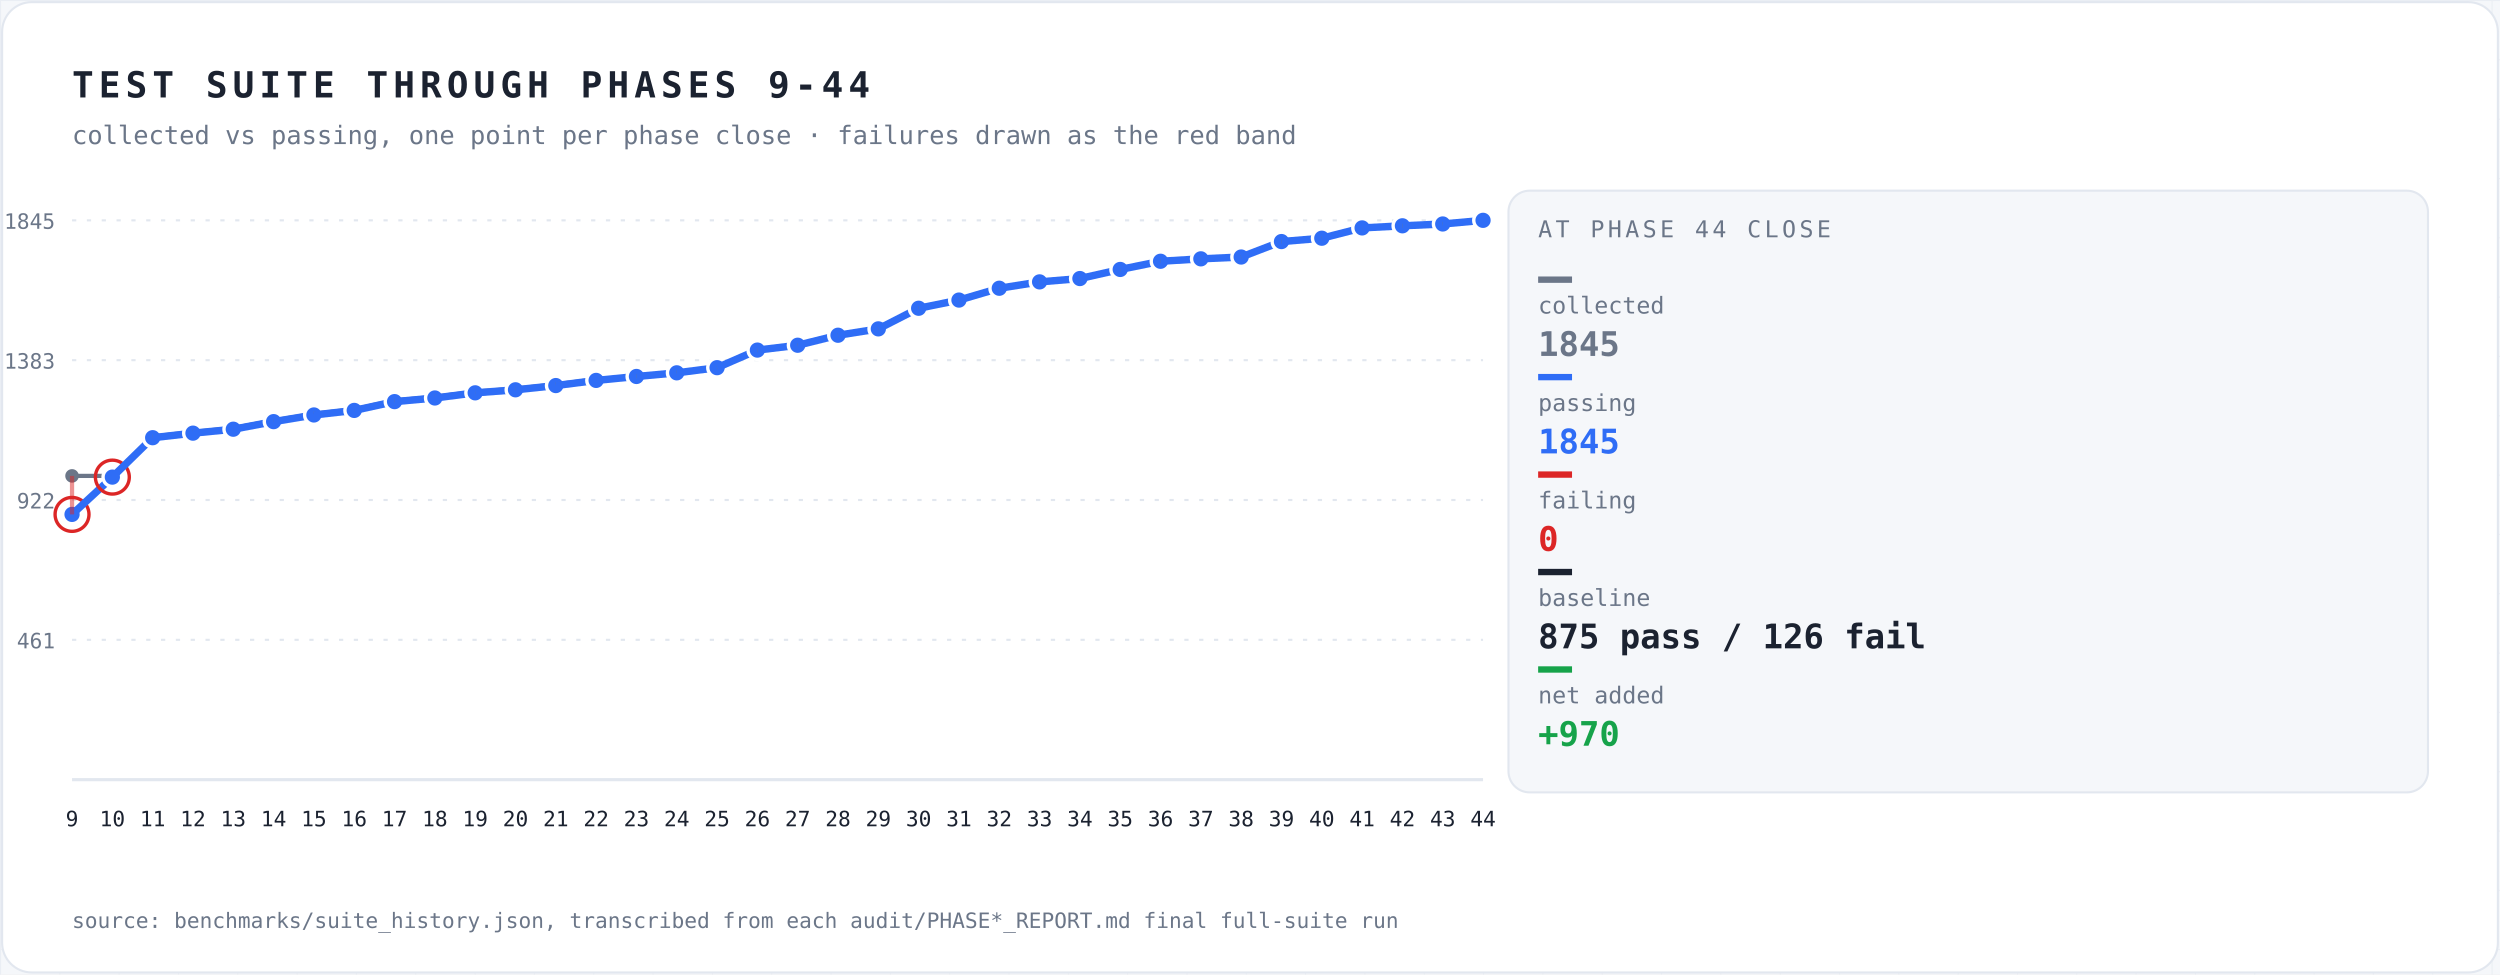
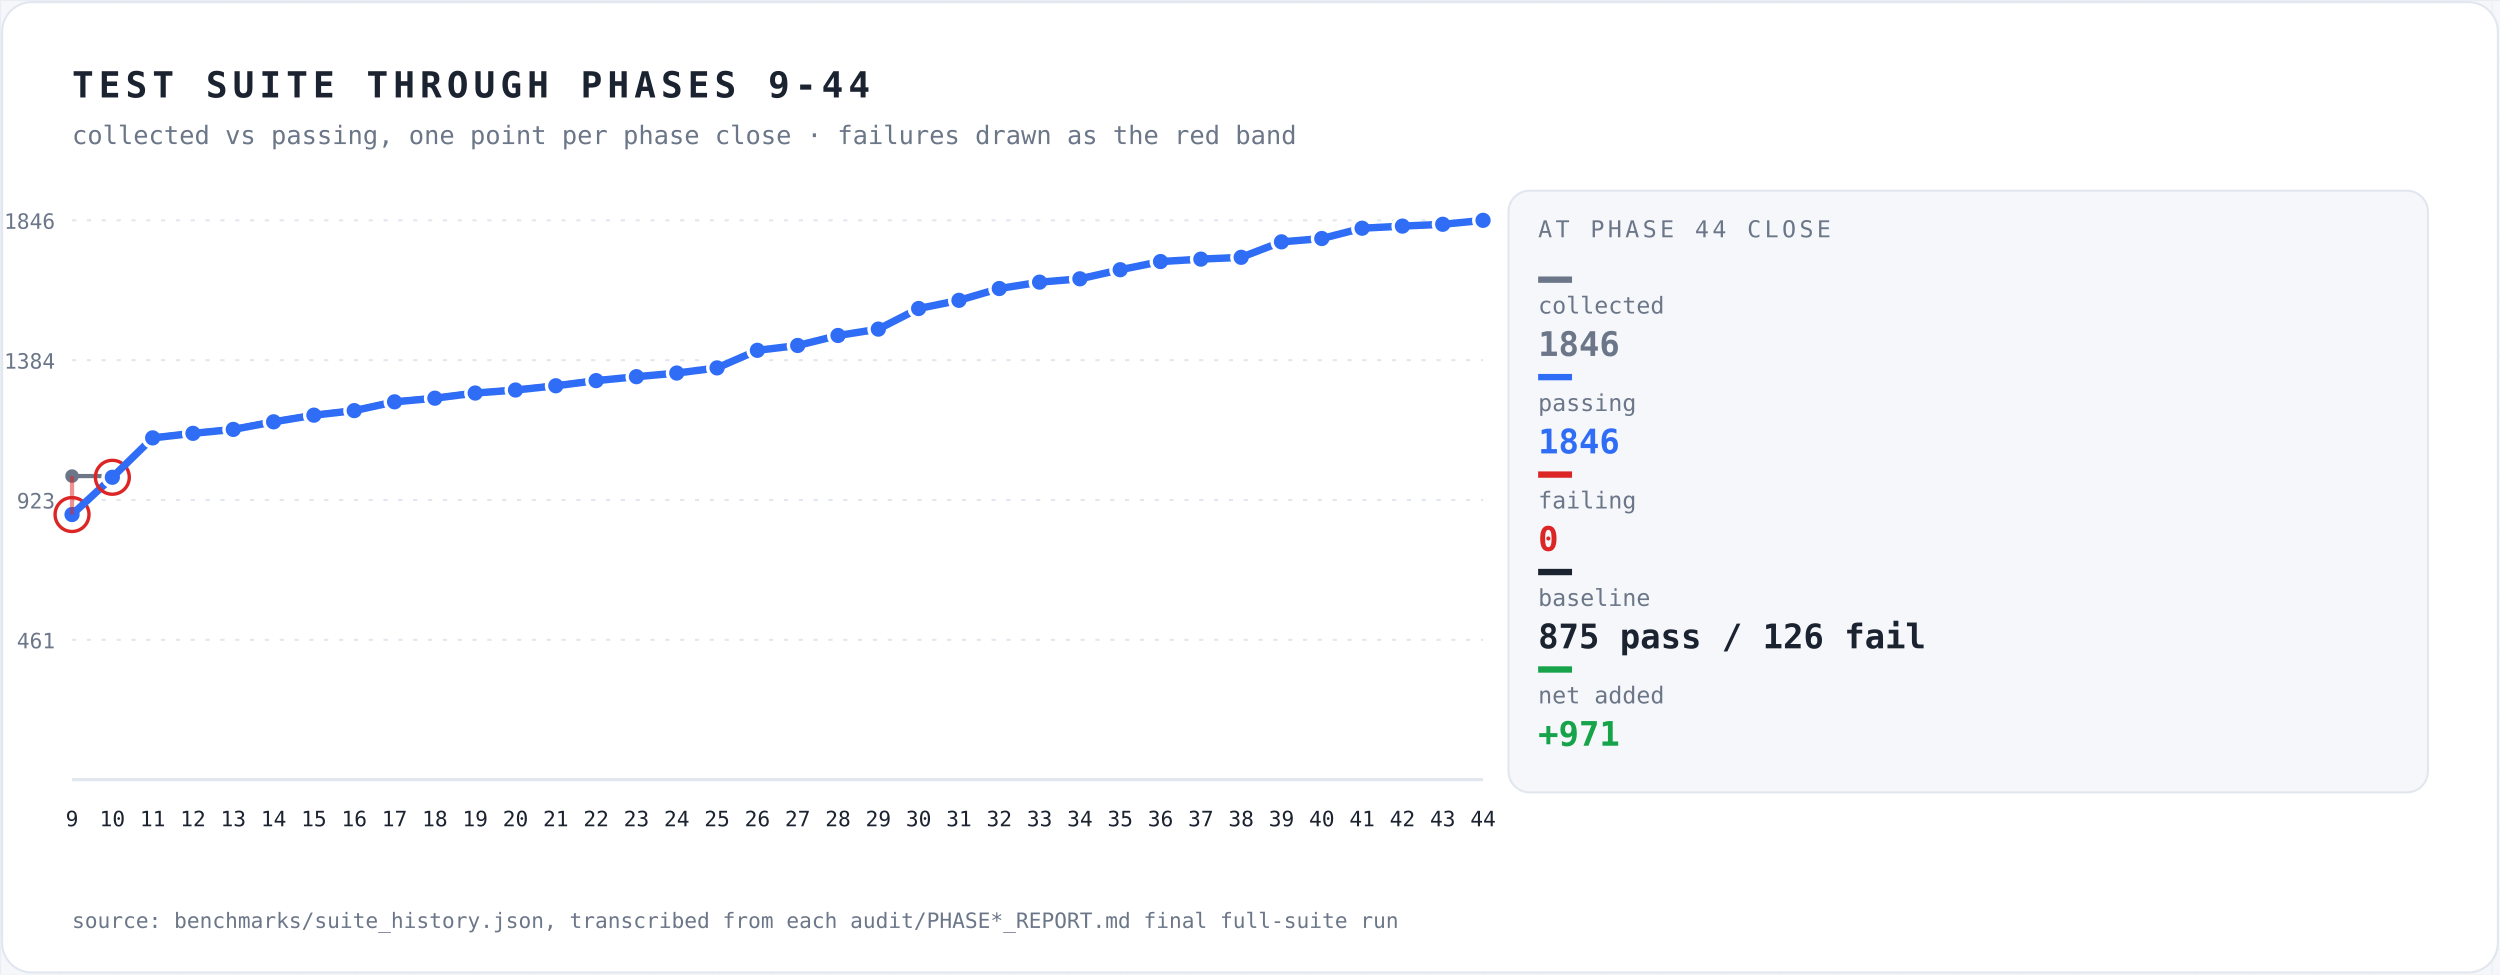
<svg xmlns="http://www.w3.org/2000/svg" width="1180" height="460" viewBox="0 0 1180 460" role="img" aria-label="TEST SUITE THROUGH PHASES 9-44: collected vs passing, one point per phase close · failures drawn as the red band">
  <defs>
    <pattern id="grid" width="28" height="28" patternUnits="userSpaceOnUse">
      <path d="M28 0H0v28" fill="none" stroke="#e2e7ef" stroke-width="1" />
    </pattern>
  </defs>
  <rect width="100%" height="100%" fill="#f5f7fa" />
  <rect width="100%" height="100%" fill="url(#grid)" opacity=".55" />
  <rect x="1" y="1" width="1178" height="458" rx="14" fill="#ffffff" stroke="#e2e7ef" />
  <text x="34" y="46" font-family="ui-monospace, 'SF Mono', Menlo, Consolas, monospace" font-size="17" font-weight="700" letter-spacing="2.4" fill="#1b2230">TEST SUITE THROUGH PHASES 9-44</text>
  <text x="34" y="68" font-family="ui-monospace, 'SF Mono', Menlo, Consolas, monospace" font-size="12" fill="#6b7688">collected vs passing, one point per phase close · failures drawn as the red band</text>
  <line x1="34" y1="368" x2="700" y2="368" stroke="#e2e7ef" stroke-width="1.5" />
  <line x1="34" y1="302.0" x2="700" y2="302.0" stroke="#e2e7ef" stroke-dasharray="2 5" />
  <text x="26" y="306.0" text-anchor="end" font-family="ui-monospace, 'SF Mono', Menlo, Consolas, monospace" font-size="10" fill="#6b7688">461</text>
  <line x1="34" y1="236.0" x2="700" y2="236.0" stroke="#e2e7ef" stroke-dasharray="2 5" />
-   <text x="26" y="240.0" text-anchor="end" font-family="ui-monospace, 'SF Mono', Menlo, Consolas, monospace" font-size="10" fill="#6b7688">922</text>
+   <text x="26" y="240.0" text-anchor="end" font-family="ui-monospace, 'SF Mono', Menlo, Consolas, monospace" font-size="10" fill="#6b7688">923</text>
  <line x1="34" y1="170.0" x2="700" y2="170.0" stroke="#e2e7ef" stroke-dasharray="2 5" />
-   <text x="26" y="174.0" text-anchor="end" font-family="ui-monospace, 'SF Mono', Menlo, Consolas, monospace" font-size="10" fill="#6b7688">1383</text>
+   <text x="26" y="174.0" text-anchor="end" font-family="ui-monospace, 'SF Mono', Menlo, Consolas, monospace" font-size="10" fill="#6b7688">1384</text>
  <line x1="34" y1="104.0" x2="700" y2="104.0" stroke="#e2e7ef" stroke-dasharray="2 5" />
-   <text x="26" y="108.0" text-anchor="end" font-family="ui-monospace, 'SF Mono', Menlo, Consolas, monospace" font-size="10" fill="#6b7688">1845</text>
-   <circle cx="34.0" cy="224.624" r="3.2" fill="#6b7688" />
-   <circle cx="34.0" cy="242.797" r="4.4" fill="#2f6df6" stroke="#ffffff" stroke-width="1.6" />
-   <circle cx="34.0" cy="242.797" r="8" fill="none" stroke="#dc2626" stroke-width="1.6" />
+   <text x="26" y="108.0" text-anchor="end" font-family="ui-monospace, 'SF Mono', Menlo, Consolas, monospace" font-size="10" fill="#6b7688">1846</text>
+   <circle cx="34.0" cy="224.702" r="3.2" fill="#6b7688" />
+   <circle cx="34.0" cy="242.865" r="4.4" fill="#2f6df6" stroke="#ffffff" stroke-width="1.6" />
+   <circle cx="34.0" cy="242.865" r="8" fill="none" stroke="#dc2626" stroke-width="1.6" />
  <text x="34.0" y="390" text-anchor="middle" font-family="ui-monospace, 'SF Mono', Menlo, Consolas, monospace" font-size="10" fill="#1b2230">9</text>
-   <line x1="34.0" y1="224.624" x2="53.029" y2="224.624" stroke="#6b7688" stroke-width="2" />
-   <line x1="34.0" y1="242.797" x2="53.029" y2="225.197" stroke="#2f6df6" stroke-width="3.5" />
-   <line x1="34.0" y1="224.624" x2="34.0" y2="242.797" stroke="#dc2626" stroke-width="2" opacity=".5" />
-   <circle cx="53.029" cy="224.624" r="3.2" fill="#6b7688" />
-   <circle cx="53.029" cy="225.197" r="4.4" fill="#2f6df6" stroke="#ffffff" stroke-width="1.6" />
-   <circle cx="53.029" cy="225.197" r="8" fill="none" stroke="#dc2626" stroke-width="1.6" />
+   <line x1="34.0" y1="224.702" x2="53.029" y2="224.702" stroke="#6b7688" stroke-width="2" />
+   <line x1="34.0" y1="242.865" x2="53.029" y2="225.274" stroke="#2f6df6" stroke-width="3.5" />
+   <line x1="34.0" y1="224.702" x2="34.0" y2="242.865" stroke="#dc2626" stroke-width="2" opacity=".5" />
+   <circle cx="53.029" cy="224.702" r="3.2" fill="#6b7688" />
+   <circle cx="53.029" cy="225.274" r="4.4" fill="#2f6df6" stroke="#ffffff" stroke-width="1.6" />
+   <circle cx="53.029" cy="225.274" r="8" fill="none" stroke="#dc2626" stroke-width="1.6" />
  <text x="53.029" y="390" text-anchor="middle" font-family="ui-monospace, 'SF Mono', Menlo, Consolas, monospace" font-size="10" fill="#1b2230">10</text>
-   <line x1="53.029" y1="224.624" x2="72.057" y2="206.023" stroke="#6b7688" stroke-width="2" />
-   <line x1="53.029" y1="225.197" x2="72.057" y2="206.595" stroke="#2f6df6" stroke-width="3.5" />
-   <circle cx="72.057" cy="206.023" r="3.2" fill="#6b7688" />
-   <circle cx="72.057" cy="206.595" r="4.4" fill="#2f6df6" stroke="#ffffff" stroke-width="1.6" />
+   <line x1="53.029" y1="224.702" x2="72.057" y2="206.111" stroke="#6b7688" stroke-width="2" />
+   <line x1="53.029" y1="225.274" x2="72.057" y2="206.683" stroke="#2f6df6" stroke-width="3.5" />
+   <circle cx="72.057" cy="206.111" r="3.2" fill="#6b7688" />
+   <circle cx="72.057" cy="206.683" r="4.4" fill="#2f6df6" stroke="#ffffff" stroke-width="1.6" />
  <text x="72.057" y="390" text-anchor="middle" font-family="ui-monospace, 'SF Mono', Menlo, Consolas, monospace" font-size="10" fill="#1b2230">11</text>
-   <line x1="72.057" y1="206.023" x2="91.086" y2="203.876" stroke="#6b7688" stroke-width="2" />
-   <line x1="72.057" y1="206.595" x2="91.086" y2="204.449" stroke="#2f6df6" stroke-width="3.5" />
-   <circle cx="91.086" cy="203.876" r="3.2" fill="#6b7688" />
-   <circle cx="91.086" cy="204.449" r="4.4" fill="#2f6df6" stroke="#ffffff" stroke-width="1.6" />
+   <line x1="72.057" y1="206.111" x2="91.086" y2="203.965" stroke="#6b7688" stroke-width="2" />
+   <line x1="72.057" y1="206.683" x2="91.086" y2="204.537" stroke="#2f6df6" stroke-width="3.5" />
+   <circle cx="91.086" cy="203.965" r="3.2" fill="#6b7688" />
+   <circle cx="91.086" cy="204.537" r="4.4" fill="#2f6df6" stroke="#ffffff" stroke-width="1.6" />
  <text x="91.086" y="390" text-anchor="middle" font-family="ui-monospace, 'SF Mono', Menlo, Consolas, monospace" font-size="10" fill="#1b2230">12</text>
-   <line x1="91.086" y1="203.876" x2="110.114" y2="202.016" stroke="#6b7688" stroke-width="2" />
-   <line x1="91.086" y1="204.449" x2="110.114" y2="202.589" stroke="#2f6df6" stroke-width="3.5" />
-   <circle cx="110.114" cy="202.016" r="3.2" fill="#6b7688" />
-   <circle cx="110.114" cy="202.589" r="4.4" fill="#2f6df6" stroke="#ffffff" stroke-width="1.6" />
+   <line x1="91.086" y1="203.965" x2="110.114" y2="202.106" stroke="#6b7688" stroke-width="2" />
+   <line x1="91.086" y1="204.537" x2="110.114" y2="202.678" stroke="#2f6df6" stroke-width="3.5" />
+   <circle cx="110.114" cy="202.106" r="3.2" fill="#6b7688" />
+   <circle cx="110.114" cy="202.678" r="4.4" fill="#2f6df6" stroke="#ffffff" stroke-width="1.6" />
  <text x="110.114" y="390" text-anchor="middle" font-family="ui-monospace, 'SF Mono', Menlo, Consolas, monospace" font-size="10" fill="#1b2230">13</text>
-   <line x1="110.114" y1="202.016" x2="129.143" y2="198.439" stroke="#6b7688" stroke-width="2" />
-   <line x1="110.114" y1="202.589" x2="129.143" y2="199.011" stroke="#2f6df6" stroke-width="3.5" />
-   <circle cx="129.143" cy="198.439" r="3.2" fill="#6b7688" />
-   <circle cx="129.143" cy="199.011" r="4.4" fill="#2f6df6" stroke="#ffffff" stroke-width="1.6" />
+   <line x1="110.114" y1="202.106" x2="129.143" y2="198.531" stroke="#6b7688" stroke-width="2" />
+   <line x1="110.114" y1="202.678" x2="129.143" y2="199.103" stroke="#2f6df6" stroke-width="3.5" />
+   <circle cx="129.143" cy="198.531" r="3.2" fill="#6b7688" />
+   <circle cx="129.143" cy="199.103" r="4.4" fill="#2f6df6" stroke="#ffffff" stroke-width="1.6" />
  <text x="129.143" y="390" text-anchor="middle" font-family="ui-monospace, 'SF Mono', Menlo, Consolas, monospace" font-size="10" fill="#1b2230">14</text>
-   <line x1="129.143" y1="198.439" x2="148.171" y2="195.291" stroke="#6b7688" stroke-width="2" />
-   <line x1="129.143" y1="199.011" x2="148.171" y2="195.863" stroke="#2f6df6" stroke-width="3.5" />
-   <circle cx="148.171" cy="195.291" r="3.2" fill="#6b7688" />
-   <circle cx="148.171" cy="195.863" r="4.4" fill="#2f6df6" stroke="#ffffff" stroke-width="1.6" />
+   <line x1="129.143" y1="198.531" x2="148.171" y2="195.385" stroke="#6b7688" stroke-width="2" />
+   <line x1="129.143" y1="199.103" x2="148.171" y2="195.957" stroke="#2f6df6" stroke-width="3.5" />
+   <circle cx="148.171" cy="195.385" r="3.2" fill="#6b7688" />
+   <circle cx="148.171" cy="195.957" r="4.4" fill="#2f6df6" stroke="#ffffff" stroke-width="1.6" />
  <text x="148.171" y="390" text-anchor="middle" font-family="ui-monospace, 'SF Mono', Menlo, Consolas, monospace" font-size="10" fill="#1b2230">15</text>
-   <line x1="148.171" y1="195.291" x2="167.2" y2="193.145" stroke="#6b7688" stroke-width="2" />
-   <line x1="148.171" y1="195.863" x2="167.2" y2="193.717" stroke="#2f6df6" stroke-width="3.5" />
-   <circle cx="167.2" cy="193.145" r="3.2" fill="#6b7688" />
-   <circle cx="167.2" cy="193.717" r="4.4" fill="#2f6df6" stroke="#ffffff" stroke-width="1.6" />
+   <line x1="148.171" y1="195.385" x2="167.2" y2="193.239" stroke="#6b7688" stroke-width="2" />
+   <line x1="148.171" y1="195.957" x2="167.2" y2="193.811" stroke="#2f6df6" stroke-width="3.5" />
+   <circle cx="167.2" cy="193.239" r="3.2" fill="#6b7688" />
+   <circle cx="167.2" cy="193.811" r="4.4" fill="#2f6df6" stroke="#ffffff" stroke-width="1.6" />
  <text x="167.2" y="390" text-anchor="middle" font-family="ui-monospace, 'SF Mono', Menlo, Consolas, monospace" font-size="10" fill="#1b2230">16</text>
-   <line x1="167.2" y1="193.145" x2="186.229" y2="188.995" stroke="#6b7688" stroke-width="2" />
-   <line x1="167.2" y1="193.717" x2="186.229" y2="189.567" stroke="#2f6df6" stroke-width="3.5" />
-   <circle cx="186.229" cy="188.995" r="3.2" fill="#6b7688" />
-   <circle cx="186.229" cy="189.567" r="4.4" fill="#2f6df6" stroke="#ffffff" stroke-width="1.6" />
+   <line x1="167.2" y1="193.239" x2="186.229" y2="189.092" stroke="#6b7688" stroke-width="2" />
+   <line x1="167.2" y1="193.811" x2="186.229" y2="189.664" stroke="#2f6df6" stroke-width="3.5" />
+   <circle cx="186.229" cy="189.092" r="3.2" fill="#6b7688" />
+   <circle cx="186.229" cy="189.664" r="4.4" fill="#2f6df6" stroke="#ffffff" stroke-width="1.6" />
  <text x="186.229" y="390" text-anchor="middle" font-family="ui-monospace, 'SF Mono', Menlo, Consolas, monospace" font-size="10" fill="#1b2230">17</text>
-   <line x1="186.229" y1="188.995" x2="205.257" y2="187.278" stroke="#6b7688" stroke-width="2" />
-   <line x1="186.229" y1="189.567" x2="205.257" y2="187.85" stroke="#2f6df6" stroke-width="3.5" />
-   <circle cx="205.257" cy="187.278" r="3.2" fill="#6b7688" />
-   <circle cx="205.257" cy="187.85" r="4.4" fill="#2f6df6" stroke="#ffffff" stroke-width="1.6" />
+   <line x1="186.229" y1="189.092" x2="205.257" y2="187.376" stroke="#6b7688" stroke-width="2" />
+   <line x1="186.229" y1="189.664" x2="205.257" y2="187.948" stroke="#2f6df6" stroke-width="3.5" />
+   <circle cx="205.257" cy="187.376" r="3.2" fill="#6b7688" />
+   <circle cx="205.257" cy="187.948" r="4.4" fill="#2f6df6" stroke="#ffffff" stroke-width="1.6" />
  <text x="205.257" y="390" text-anchor="middle" font-family="ui-monospace, 'SF Mono', Menlo, Consolas, monospace" font-size="10" fill="#1b2230">18</text>
-   <line x1="205.257" y1="187.278" x2="224.286" y2="184.846" stroke="#6b7688" stroke-width="2" />
-   <line x1="205.257" y1="187.85" x2="224.286" y2="185.418" stroke="#2f6df6" stroke-width="3.5" />
-   <circle cx="224.286" cy="184.846" r="3.2" fill="#6b7688" />
-   <circle cx="224.286" cy="185.418" r="4.4" fill="#2f6df6" stroke="#ffffff" stroke-width="1.6" />
+   <line x1="205.257" y1="187.376" x2="224.286" y2="184.945" stroke="#6b7688" stroke-width="2" />
+   <line x1="205.257" y1="187.948" x2="224.286" y2="185.517" stroke="#2f6df6" stroke-width="3.5" />
+   <circle cx="224.286" cy="184.945" r="3.2" fill="#6b7688" />
+   <circle cx="224.286" cy="185.517" r="4.4" fill="#2f6df6" stroke="#ffffff" stroke-width="1.6" />
  <text x="224.286" y="390" text-anchor="middle" font-family="ui-monospace, 'SF Mono', Menlo, Consolas, monospace" font-size="10" fill="#1b2230">19</text>
-   <line x1="224.286" y1="184.846" x2="243.314" y2="183.415" stroke="#6b7688" stroke-width="2" />
-   <line x1="224.286" y1="185.418" x2="243.314" y2="183.987" stroke="#2f6df6" stroke-width="3.5" />
-   <circle cx="243.314" cy="183.415" r="3.2" fill="#6b7688" />
-   <circle cx="243.314" cy="183.987" r="4.4" fill="#2f6df6" stroke="#ffffff" stroke-width="1.6" />
+   <line x1="224.286" y1="184.945" x2="243.314" y2="183.515" stroke="#6b7688" stroke-width="2" />
+   <line x1="224.286" y1="185.517" x2="243.314" y2="184.087" stroke="#2f6df6" stroke-width="3.5" />
+   <circle cx="243.314" cy="183.515" r="3.2" fill="#6b7688" />
+   <circle cx="243.314" cy="184.087" r="4.4" fill="#2f6df6" stroke="#ffffff" stroke-width="1.6" />
  <text x="243.314" y="390" text-anchor="middle" font-family="ui-monospace, 'SF Mono', Menlo, Consolas, monospace" font-size="10" fill="#1b2230">20</text>
-   <line x1="243.314" y1="183.415" x2="262.343" y2="181.411" stroke="#6b7688" stroke-width="2" />
-   <line x1="243.314" y1="183.987" x2="262.343" y2="181.984" stroke="#2f6df6" stroke-width="3.5" />
-   <circle cx="262.343" cy="181.411" r="3.2" fill="#6b7688" />
-   <circle cx="262.343" cy="181.984" r="4.4" fill="#2f6df6" stroke="#ffffff" stroke-width="1.6" />
+   <line x1="243.314" y1="183.515" x2="262.343" y2="181.512" stroke="#6b7688" stroke-width="2" />
+   <line x1="243.314" y1="184.087" x2="262.343" y2="182.085" stroke="#2f6df6" stroke-width="3.5" />
+   <circle cx="262.343" cy="181.512" r="3.2" fill="#6b7688" />
+   <circle cx="262.343" cy="182.085" r="4.4" fill="#2f6df6" stroke="#ffffff" stroke-width="1.6" />
  <text x="262.343" y="390" text-anchor="middle" font-family="ui-monospace, 'SF Mono', Menlo, Consolas, monospace" font-size="10" fill="#1b2230">21</text>
-   <line x1="262.343" y1="181.411" x2="281.371" y2="178.979" stroke="#6b7688" stroke-width="2" />
-   <line x1="262.343" y1="181.984" x2="281.371" y2="179.551" stroke="#2f6df6" stroke-width="3.5" />
-   <circle cx="281.371" cy="178.979" r="3.2" fill="#6b7688" />
-   <circle cx="281.371" cy="179.551" r="4.4" fill="#2f6df6" stroke="#ffffff" stroke-width="1.6" />
+   <line x1="262.343" y1="181.512" x2="281.371" y2="179.081" stroke="#6b7688" stroke-width="2" />
+   <line x1="262.343" y1="182.085" x2="281.371" y2="179.653" stroke="#2f6df6" stroke-width="3.5" />
+   <circle cx="281.371" cy="179.081" r="3.2" fill="#6b7688" />
+   <circle cx="281.371" cy="179.653" r="4.4" fill="#2f6df6" stroke="#ffffff" stroke-width="1.6" />
  <text x="281.371" y="390" text-anchor="middle" font-family="ui-monospace, 'SF Mono', Menlo, Consolas, monospace" font-size="10" fill="#1b2230">22</text>
-   <line x1="281.371" y1="178.979" x2="300.4" y2="177.548" stroke="#6b7688" stroke-width="2" />
-   <line x1="281.371" y1="179.551" x2="300.4" y2="177.691" stroke="#2f6df6" stroke-width="3.5" />
-   <circle cx="300.4" cy="177.548" r="3.2" fill="#6b7688" />
-   <circle cx="300.4" cy="177.691" r="4.4" fill="#2f6df6" stroke="#ffffff" stroke-width="1.6" />
+   <line x1="281.371" y1="179.081" x2="300.4" y2="177.651" stroke="#6b7688" stroke-width="2" />
+   <line x1="281.371" y1="179.653" x2="300.4" y2="177.794" stroke="#2f6df6" stroke-width="3.5" />
+   <circle cx="300.4" cy="177.651" r="3.2" fill="#6b7688" />
+   <circle cx="300.4" cy="177.794" r="4.4" fill="#2f6df6" stroke="#ffffff" stroke-width="1.6" />
  <text x="300.4" y="390" text-anchor="middle" font-family="ui-monospace, 'SF Mono', Menlo, Consolas, monospace" font-size="10" fill="#1b2230">23</text>
-   <line x1="300.4" y1="177.548" x2="319.429" y2="175.831" stroke="#6b7688" stroke-width="2" />
-   <line x1="300.4" y1="177.691" x2="319.429" y2="175.974" stroke="#2f6df6" stroke-width="3.5" />
-   <circle cx="319.429" cy="175.831" r="3.2" fill="#6b7688" />
-   <circle cx="319.429" cy="175.974" r="4.4" fill="#2f6df6" stroke="#ffffff" stroke-width="1.6" />
+   <line x1="300.4" y1="177.651" x2="319.429" y2="175.935" stroke="#6b7688" stroke-width="2" />
+   <line x1="300.4" y1="177.794" x2="319.429" y2="176.078" stroke="#2f6df6" stroke-width="3.5" />
+   <circle cx="319.429" cy="175.935" r="3.2" fill="#6b7688" />
+   <circle cx="319.429" cy="176.078" r="4.4" fill="#2f6df6" stroke="#ffffff" stroke-width="1.6" />
  <text x="319.429" y="390" text-anchor="middle" font-family="ui-monospace, 'SF Mono', Menlo, Consolas, monospace" font-size="10" fill="#1b2230">24</text>
-   <line x1="319.429" y1="175.831" x2="338.457" y2="173.398" stroke="#6b7688" stroke-width="2" />
-   <line x1="319.429" y1="175.974" x2="338.457" y2="173.541" stroke="#2f6df6" stroke-width="3.5" />
-   <circle cx="338.457" cy="173.398" r="3.2" fill="#6b7688" />
-   <circle cx="338.457" cy="173.541" r="4.4" fill="#2f6df6" stroke="#ffffff" stroke-width="1.6" />
+   <line x1="319.429" y1="175.935" x2="338.457" y2="173.504" stroke="#6b7688" stroke-width="2" />
+   <line x1="319.429" y1="176.078" x2="338.457" y2="173.647" stroke="#2f6df6" stroke-width="3.5" />
+   <circle cx="338.457" cy="173.504" r="3.2" fill="#6b7688" />
+   <circle cx="338.457" cy="173.647" r="4.4" fill="#2f6df6" stroke="#ffffff" stroke-width="1.6" />
  <text x="338.457" y="390" text-anchor="middle" font-family="ui-monospace, 'SF Mono', Menlo, Consolas, monospace" font-size="10" fill="#1b2230">25</text>
-   <line x1="338.457" y1="173.398" x2="357.486" y2="165.242" stroke="#6b7688" stroke-width="2" />
-   <line x1="338.457" y1="173.541" x2="357.486" y2="165.242" stroke="#2f6df6" stroke-width="3.5" />
-   <circle cx="357.486" cy="165.242" r="3.2" fill="#6b7688" />
-   <circle cx="357.486" cy="165.242" r="4.4" fill="#2f6df6" stroke="#ffffff" stroke-width="1.6" />
+   <line x1="338.457" y1="173.504" x2="357.486" y2="165.352" stroke="#6b7688" stroke-width="2" />
+   <line x1="338.457" y1="173.647" x2="357.486" y2="165.352" stroke="#2f6df6" stroke-width="3.5" />
+   <circle cx="357.486" cy="165.352" r="3.2" fill="#6b7688" />
+   <circle cx="357.486" cy="165.352" r="4.4" fill="#2f6df6" stroke="#ffffff" stroke-width="1.6" />
  <text x="357.486" y="390" text-anchor="middle" font-family="ui-monospace, 'SF Mono', Menlo, Consolas, monospace" font-size="10" fill="#1b2230">26</text>
-   <line x1="357.486" y1="165.242" x2="376.514" y2="162.953" stroke="#6b7688" stroke-width="2" />
-   <line x1="357.486" y1="165.242" x2="376.514" y2="162.953" stroke="#2f6df6" stroke-width="3.5" />
-   <circle cx="376.514" cy="162.953" r="3.2" fill="#6b7688" />
-   <circle cx="376.514" cy="162.953" r="4.4" fill="#2f6df6" stroke="#ffffff" stroke-width="1.6" />
+   <line x1="357.486" y1="165.352" x2="376.514" y2="163.064" stroke="#6b7688" stroke-width="2" />
+   <line x1="357.486" y1="165.352" x2="376.514" y2="163.064" stroke="#2f6df6" stroke-width="3.5" />
+   <circle cx="376.514" cy="163.064" r="3.2" fill="#6b7688" />
+   <circle cx="376.514" cy="163.064" r="4.4" fill="#2f6df6" stroke="#ffffff" stroke-width="1.6" />
  <text x="376.514" y="390" text-anchor="middle" font-family="ui-monospace, 'SF Mono', Menlo, Consolas, monospace" font-size="10" fill="#1b2230">27</text>
-   <line x1="376.514" y1="162.953" x2="395.543" y2="158.231" stroke="#6b7688" stroke-width="2" />
-   <line x1="376.514" y1="162.953" x2="395.543" y2="158.231" stroke="#2f6df6" stroke-width="3.5" />
-   <circle cx="395.543" cy="158.231" r="3.2" fill="#6b7688" />
-   <circle cx="395.543" cy="158.231" r="4.4" fill="#2f6df6" stroke="#ffffff" stroke-width="1.6" />
+   <line x1="376.514" y1="163.064" x2="395.543" y2="158.345" stroke="#6b7688" stroke-width="2" />
+   <line x1="376.514" y1="163.064" x2="395.543" y2="158.345" stroke="#2f6df6" stroke-width="3.5" />
+   <circle cx="395.543" cy="158.345" r="3.2" fill="#6b7688" />
+   <circle cx="395.543" cy="158.345" r="4.4" fill="#2f6df6" stroke="#ffffff" stroke-width="1.6" />
  <text x="395.543" y="390" text-anchor="middle" font-family="ui-monospace, 'SF Mono', Menlo, Consolas, monospace" font-size="10" fill="#1b2230">28</text>
-   <line x1="395.543" y1="158.231" x2="414.571" y2="155.226" stroke="#6b7688" stroke-width="2" />
-   <line x1="395.543" y1="158.231" x2="414.571" y2="155.226" stroke="#2f6df6" stroke-width="3.5" />
-   <circle cx="414.571" cy="155.226" r="3.2" fill="#6b7688" />
-   <circle cx="414.571" cy="155.226" r="4.4" fill="#2f6df6" stroke="#ffffff" stroke-width="1.6" />
+   <line x1="395.543" y1="158.345" x2="414.571" y2="155.341" stroke="#6b7688" stroke-width="2" />
+   <line x1="395.543" y1="158.345" x2="414.571" y2="155.341" stroke="#2f6df6" stroke-width="3.5" />
+   <circle cx="414.571" cy="155.341" r="3.2" fill="#6b7688" />
+   <circle cx="414.571" cy="155.341" r="4.4" fill="#2f6df6" stroke="#ffffff" stroke-width="1.6" />
  <text x="414.571" y="390" text-anchor="middle" font-family="ui-monospace, 'SF Mono', Menlo, Consolas, monospace" font-size="10" fill="#1b2230">29</text>
-   <line x1="414.571" y1="155.226" x2="433.6" y2="145.496" stroke="#6b7688" stroke-width="2" />
-   <line x1="414.571" y1="155.226" x2="433.6" y2="145.496" stroke="#2f6df6" stroke-width="3.5" />
-   <circle cx="433.6" cy="145.496" r="3.2" fill="#6b7688" />
-   <circle cx="433.6" cy="145.496" r="4.4" fill="#2f6df6" stroke="#ffffff" stroke-width="1.6" />
+   <line x1="414.571" y1="155.341" x2="433.6" y2="145.616" stroke="#6b7688" stroke-width="2" />
+   <line x1="414.571" y1="155.341" x2="433.6" y2="145.616" stroke="#2f6df6" stroke-width="3.5" />
+   <circle cx="433.6" cy="145.616" r="3.2" fill="#6b7688" />
+   <circle cx="433.6" cy="145.616" r="4.4" fill="#2f6df6" stroke="#ffffff" stroke-width="1.6" />
  <text x="433.6" y="390" text-anchor="middle" font-family="ui-monospace, 'SF Mono', Menlo, Consolas, monospace" font-size="10" fill="#1b2230">30</text>
-   <line x1="433.6" y1="145.496" x2="452.629" y2="141.633" stroke="#6b7688" stroke-width="2" />
-   <line x1="433.6" y1="145.496" x2="452.629" y2="141.633" stroke="#2f6df6" stroke-width="3.5" />
-   <circle cx="452.629" cy="141.633" r="3.2" fill="#6b7688" />
-   <circle cx="452.629" cy="141.633" r="4.4" fill="#2f6df6" stroke="#ffffff" stroke-width="1.6" />
+   <line x1="433.6" y1="145.616" x2="452.629" y2="141.755" stroke="#6b7688" stroke-width="2" />
+   <line x1="433.6" y1="145.616" x2="452.629" y2="141.755" stroke="#2f6df6" stroke-width="3.5" />
+   <circle cx="452.629" cy="141.755" r="3.2" fill="#6b7688" />
+   <circle cx="452.629" cy="141.755" r="4.4" fill="#2f6df6" stroke="#ffffff" stroke-width="1.6" />
  <text x="452.629" y="390" text-anchor="middle" font-family="ui-monospace, 'SF Mono', Menlo, Consolas, monospace" font-size="10" fill="#1b2230">31</text>
-   <line x1="452.629" y1="141.633" x2="471.657" y2="136.052" stroke="#6b7688" stroke-width="2" />
-   <line x1="452.629" y1="141.633" x2="471.657" y2="136.052" stroke="#2f6df6" stroke-width="3.5" />
-   <circle cx="471.657" cy="136.052" r="3.2" fill="#6b7688" />
-   <circle cx="471.657" cy="136.052" r="4.4" fill="#2f6df6" stroke="#ffffff" stroke-width="1.6" />
+   <line x1="452.629" y1="141.755" x2="471.657" y2="136.178" stroke="#6b7688" stroke-width="2" />
+   <line x1="452.629" y1="141.755" x2="471.657" y2="136.178" stroke="#2f6df6" stroke-width="3.5" />
+   <circle cx="471.657" cy="136.178" r="3.2" fill="#6b7688" />
+   <circle cx="471.657" cy="136.178" r="4.4" fill="#2f6df6" stroke="#ffffff" stroke-width="1.6" />
  <text x="471.657" y="390" text-anchor="middle" font-family="ui-monospace, 'SF Mono', Menlo, Consolas, monospace" font-size="10" fill="#1b2230">32</text>
-   <line x1="471.657" y1="136.052" x2="490.686" y2="133.047" stroke="#6b7688" stroke-width="2" />
-   <line x1="471.657" y1="136.052" x2="490.686" y2="133.047" stroke="#2f6df6" stroke-width="3.5" />
-   <circle cx="490.686" cy="133.047" r="3.2" fill="#6b7688" />
-   <circle cx="490.686" cy="133.047" r="4.4" fill="#2f6df6" stroke="#ffffff" stroke-width="1.6" />
+   <line x1="471.657" y1="136.178" x2="490.686" y2="133.174" stroke="#6b7688" stroke-width="2" />
+   <line x1="471.657" y1="136.178" x2="490.686" y2="133.174" stroke="#2f6df6" stroke-width="3.5" />
+   <circle cx="490.686" cy="133.174" r="3.2" fill="#6b7688" />
+   <circle cx="490.686" cy="133.174" r="4.4" fill="#2f6df6" stroke="#ffffff" stroke-width="1.6" />
  <text x="490.686" y="390" text-anchor="middle" font-family="ui-monospace, 'SF Mono', Menlo, Consolas, monospace" font-size="10" fill="#1b2230">33</text>
-   <line x1="490.686" y1="133.047" x2="509.714" y2="131.473" stroke="#6b7688" stroke-width="2" />
-   <line x1="490.686" y1="133.047" x2="509.714" y2="131.473" stroke="#2f6df6" stroke-width="3.5" />
-   <circle cx="509.714" cy="131.473" r="3.2" fill="#6b7688" />
-   <circle cx="509.714" cy="131.473" r="4.4" fill="#2f6df6" stroke="#ffffff" stroke-width="1.6" />
+   <line x1="490.686" y1="133.174" x2="509.714" y2="131.601" stroke="#6b7688" stroke-width="2" />
+   <line x1="490.686" y1="133.174" x2="509.714" y2="131.601" stroke="#2f6df6" stroke-width="3.5" />
+   <circle cx="509.714" cy="131.601" r="3.2" fill="#6b7688" />
+   <circle cx="509.714" cy="131.601" r="4.4" fill="#2f6df6" stroke="#ffffff" stroke-width="1.6" />
  <text x="509.714" y="390" text-anchor="middle" font-family="ui-monospace, 'SF Mono', Menlo, Consolas, monospace" font-size="10" fill="#1b2230">34</text>
-   <line x1="509.714" y1="131.473" x2="528.743" y2="127.18" stroke="#6b7688" stroke-width="2" />
-   <line x1="509.714" y1="131.473" x2="528.743" y2="127.18" stroke="#2f6df6" stroke-width="3.5" />
-   <circle cx="528.743" cy="127.18" r="3.2" fill="#6b7688" />
-   <circle cx="528.743" cy="127.18" r="4.4" fill="#2f6df6" stroke="#ffffff" stroke-width="1.6" />
+   <line x1="509.714" y1="131.601" x2="528.743" y2="127.311" stroke="#6b7688" stroke-width="2" />
+   <line x1="509.714" y1="131.601" x2="528.743" y2="127.311" stroke="#2f6df6" stroke-width="3.5" />
+   <circle cx="528.743" cy="127.311" r="3.2" fill="#6b7688" />
+   <circle cx="528.743" cy="127.311" r="4.4" fill="#2f6df6" stroke="#ffffff" stroke-width="1.6" />
  <text x="528.743" y="390" text-anchor="middle" font-family="ui-monospace, 'SF Mono', Menlo, Consolas, monospace" font-size="10" fill="#1b2230">35</text>
-   <line x1="528.743" y1="127.18" x2="547.771" y2="123.317" stroke="#6b7688" stroke-width="2" />
-   <line x1="528.743" y1="127.18" x2="547.771" y2="123.317" stroke="#2f6df6" stroke-width="3.5" />
-   <circle cx="547.771" cy="123.317" r="3.2" fill="#6b7688" />
-   <circle cx="547.771" cy="123.317" r="4.4" fill="#2f6df6" stroke="#ffffff" stroke-width="1.6" />
+   <line x1="528.743" y1="127.311" x2="547.771" y2="123.45" stroke="#6b7688" stroke-width="2" />
+   <line x1="528.743" y1="127.311" x2="547.771" y2="123.45" stroke="#2f6df6" stroke-width="3.5" />
+   <circle cx="547.771" cy="123.45" r="3.2" fill="#6b7688" />
+   <circle cx="547.771" cy="123.45" r="4.4" fill="#2f6df6" stroke="#ffffff" stroke-width="1.6" />
  <text x="547.771" y="390" text-anchor="middle" font-family="ui-monospace, 'SF Mono', Menlo, Consolas, monospace" font-size="10" fill="#1b2230">36</text>
-   <line x1="547.771" y1="123.317" x2="566.8" y2="122.172" stroke="#6b7688" stroke-width="2" />
-   <line x1="547.771" y1="123.317" x2="566.8" y2="122.172" stroke="#2f6df6" stroke-width="3.5" />
-   <circle cx="566.8" cy="122.172" r="3.2" fill="#6b7688" />
-   <circle cx="566.8" cy="122.172" r="4.4" fill="#2f6df6" stroke="#ffffff" stroke-width="1.6" />
+   <line x1="547.771" y1="123.45" x2="566.8" y2="122.306" stroke="#6b7688" stroke-width="2" />
+   <line x1="547.771" y1="123.45" x2="566.8" y2="122.306" stroke="#2f6df6" stroke-width="3.5" />
+   <circle cx="566.8" cy="122.306" r="3.2" fill="#6b7688" />
+   <circle cx="566.8" cy="122.306" r="4.4" fill="#2f6df6" stroke="#ffffff" stroke-width="1.6" />
  <text x="566.8" y="390" text-anchor="middle" font-family="ui-monospace, 'SF Mono', Menlo, Consolas, monospace" font-size="10" fill="#1b2230">37</text>
-   <line x1="566.8" y1="122.172" x2="585.829" y2="121.314" stroke="#6b7688" stroke-width="2" />
-   <line x1="566.8" y1="122.172" x2="585.829" y2="121.314" stroke="#2f6df6" stroke-width="3.5" />
-   <circle cx="585.829" cy="121.314" r="3.2" fill="#6b7688" />
-   <circle cx="585.829" cy="121.314" r="4.4" fill="#2f6df6" stroke="#ffffff" stroke-width="1.6" />
+   <line x1="566.8" y1="122.306" x2="585.829" y2="121.447" stroke="#6b7688" stroke-width="2" />
+   <line x1="566.8" y1="122.306" x2="585.829" y2="121.447" stroke="#2f6df6" stroke-width="3.5" />
+   <circle cx="585.829" cy="121.447" r="3.2" fill="#6b7688" />
+   <circle cx="585.829" cy="121.447" r="4.4" fill="#2f6df6" stroke="#ffffff" stroke-width="1.6" />
  <text x="585.829" y="390" text-anchor="middle" font-family="ui-monospace, 'SF Mono', Menlo, Consolas, monospace" font-size="10" fill="#1b2230">38</text>
-   <line x1="585.829" y1="121.314" x2="604.857" y2="114.016" stroke="#6b7688" stroke-width="2" />
-   <line x1="585.829" y1="121.314" x2="604.857" y2="114.016" stroke="#2f6df6" stroke-width="3.5" />
-   <circle cx="604.857" cy="114.016" r="3.2" fill="#6b7688" />
-   <circle cx="604.857" cy="114.016" r="4.4" fill="#2f6df6" stroke="#ffffff" stroke-width="1.6" />
+   <line x1="585.829" y1="121.447" x2="604.857" y2="114.154" stroke="#6b7688" stroke-width="2" />
+   <line x1="585.829" y1="121.447" x2="604.857" y2="114.154" stroke="#2f6df6" stroke-width="3.5" />
+   <circle cx="604.857" cy="114.154" r="3.2" fill="#6b7688" />
+   <circle cx="604.857" cy="114.154" r="4.4" fill="#2f6df6" stroke="#ffffff" stroke-width="1.6" />
  <text x="604.857" y="390" text-anchor="middle" font-family="ui-monospace, 'SF Mono', Menlo, Consolas, monospace" font-size="10" fill="#1b2230">39</text>
-   <line x1="604.857" y1="114.016" x2="623.886" y2="112.442" stroke="#6b7688" stroke-width="2" />
-   <line x1="604.857" y1="114.016" x2="623.886" y2="112.442" stroke="#2f6df6" stroke-width="3.5" />
-   <circle cx="623.886" cy="112.442" r="3.2" fill="#6b7688" />
-   <circle cx="623.886" cy="112.442" r="4.4" fill="#2f6df6" stroke="#ffffff" stroke-width="1.6" />
+   <line x1="604.857" y1="114.154" x2="623.886" y2="112.581" stroke="#6b7688" stroke-width="2" />
+   <line x1="604.857" y1="114.154" x2="623.886" y2="112.581" stroke="#2f6df6" stroke-width="3.5" />
+   <circle cx="623.886" cy="112.581" r="3.2" fill="#6b7688" />
+   <circle cx="623.886" cy="112.581" r="4.4" fill="#2f6df6" stroke="#ffffff" stroke-width="1.6" />
  <text x="623.886" y="390" text-anchor="middle" font-family="ui-monospace, 'SF Mono', Menlo, Consolas, monospace" font-size="10" fill="#1b2230">40</text>
-   <line x1="623.886" y1="112.442" x2="642.914" y2="107.577" stroke="#6b7688" stroke-width="2" />
-   <line x1="623.886" y1="112.442" x2="642.914" y2="107.577" stroke="#2f6df6" stroke-width="3.5" />
-   <circle cx="642.914" cy="107.577" r="3.2" fill="#6b7688" />
-   <circle cx="642.914" cy="107.577" r="4.4" fill="#2f6df6" stroke="#ffffff" stroke-width="1.6" />
+   <line x1="623.886" y1="112.581" x2="642.914" y2="107.718" stroke="#6b7688" stroke-width="2" />
+   <line x1="623.886" y1="112.581" x2="642.914" y2="107.718" stroke="#2f6df6" stroke-width="3.5" />
+   <circle cx="642.914" cy="107.718" r="3.2" fill="#6b7688" />
+   <circle cx="642.914" cy="107.718" r="4.4" fill="#2f6df6" stroke="#ffffff" stroke-width="1.6" />
  <text x="642.914" y="390" text-anchor="middle" font-family="ui-monospace, 'SF Mono', Menlo, Consolas, monospace" font-size="10" fill="#1b2230">41</text>
-   <line x1="642.914" y1="107.577" x2="661.943" y2="106.576" stroke="#6b7688" stroke-width="2" />
-   <line x1="642.914" y1="107.577" x2="661.943" y2="106.576" stroke="#2f6df6" stroke-width="3.5" />
-   <circle cx="661.943" cy="106.576" r="3.2" fill="#6b7688" />
-   <circle cx="661.943" cy="106.576" r="4.4" fill="#2f6df6" stroke="#ffffff" stroke-width="1.6" />
+   <line x1="642.914" y1="107.718" x2="661.943" y2="106.717" stroke="#6b7688" stroke-width="2" />
+   <line x1="642.914" y1="107.718" x2="661.943" y2="106.717" stroke="#2f6df6" stroke-width="3.5" />
+   <circle cx="661.943" cy="106.717" r="3.2" fill="#6b7688" />
+   <circle cx="661.943" cy="106.717" r="4.4" fill="#2f6df6" stroke="#ffffff" stroke-width="1.6" />
  <text x="661.943" y="390" text-anchor="middle" font-family="ui-monospace, 'SF Mono', Menlo, Consolas, monospace" font-size="10" fill="#1b2230">42</text>
-   <line x1="661.943" y1="106.576" x2="680.971" y2="105.717" stroke="#6b7688" stroke-width="2" />
-   <line x1="661.943" y1="106.576" x2="680.971" y2="105.717" stroke="#2f6df6" stroke-width="3.5" />
-   <circle cx="680.971" cy="105.717" r="3.2" fill="#6b7688" />
-   <circle cx="680.971" cy="105.717" r="4.4" fill="#2f6df6" stroke="#ffffff" stroke-width="1.6" />
+   <line x1="661.943" y1="106.717" x2="680.971" y2="105.859" stroke="#6b7688" stroke-width="2" />
+   <line x1="661.943" y1="106.717" x2="680.971" y2="105.859" stroke="#2f6df6" stroke-width="3.5" />
+   <circle cx="680.971" cy="105.859" r="3.2" fill="#6b7688" />
+   <circle cx="680.971" cy="105.859" r="4.4" fill="#2f6df6" stroke="#ffffff" stroke-width="1.6" />
  <text x="680.971" y="390" text-anchor="middle" font-family="ui-monospace, 'SF Mono', Menlo, Consolas, monospace" font-size="10" fill="#1b2230">43</text>
-   <line x1="680.971" y1="105.717" x2="700.0" y2="104.0" stroke="#6b7688" stroke-width="2" />
-   <line x1="680.971" y1="105.717" x2="700.0" y2="104.0" stroke="#2f6df6" stroke-width="3.5" />
+   <line x1="680.971" y1="105.859" x2="700.0" y2="104.0" stroke="#6b7688" stroke-width="2" />
+   <line x1="680.971" y1="105.859" x2="700.0" y2="104.0" stroke="#2f6df6" stroke-width="3.5" />
  <circle cx="700.0" cy="104.0" r="3.2" fill="#6b7688" />
  <circle cx="700.0" cy="104.0" r="4.4" fill="#2f6df6" stroke="#ffffff" stroke-width="1.6" />
  <text x="700.0" y="390" text-anchor="middle" font-family="ui-monospace, 'SF Mono', Menlo, Consolas, monospace" font-size="10" fill="#1b2230">44</text>
  <rect x="712" y="90" width="434" height="284" rx="10" fill="#f5f7fa" stroke="#e2e7ef" />
  <text x="726" y="112" font-family="ui-monospace, 'SF Mono', Menlo, Consolas, monospace" font-size="11" letter-spacing="1.6" fill="#6b7688">AT PHASE 44 CLOSE</text>
  <line x1="726" y1="132" x2="742" y2="132" stroke="#6b7688" stroke-width="3" />
  <text x="726" y="148" font-family="ui-monospace, 'SF Mono', Menlo, Consolas, monospace" font-size="11" fill="#6b7688">collected</text>
-   <text x="726" y="168" font-family="ui-monospace, 'SF Mono', Menlo, Consolas, monospace" font-size="16" font-weight="700" fill="#6b7688">1845</text>
+   <text x="726" y="168" font-family="ui-monospace, 'SF Mono', Menlo, Consolas, monospace" font-size="16" font-weight="700" fill="#6b7688">1846</text>
  <line x1="726" y1="178" x2="742" y2="178" stroke="#2f6df6" stroke-width="3" />
  <text x="726" y="194" font-family="ui-monospace, 'SF Mono', Menlo, Consolas, monospace" font-size="11" fill="#6b7688">passing</text>
-   <text x="726" y="214" font-family="ui-monospace, 'SF Mono', Menlo, Consolas, monospace" font-size="16" font-weight="700" fill="#2f6df6">1845</text>
+   <text x="726" y="214" font-family="ui-monospace, 'SF Mono', Menlo, Consolas, monospace" font-size="16" font-weight="700" fill="#2f6df6">1846</text>
  <line x1="726" y1="224" x2="742" y2="224" stroke="#dc2626" stroke-width="3" />
  <text x="726" y="240" font-family="ui-monospace, 'SF Mono', Menlo, Consolas, monospace" font-size="11" fill="#6b7688">failing</text>
  <text x="726" y="260" font-family="ui-monospace, 'SF Mono', Menlo, Consolas, monospace" font-size="16" font-weight="700" fill="#dc2626">0</text>
  <line x1="726" y1="270" x2="742" y2="270" stroke="#1b2230" stroke-width="3" />
  <text x="726" y="286" font-family="ui-monospace, 'SF Mono', Menlo, Consolas, monospace" font-size="11" fill="#6b7688">baseline</text>
  <text x="726" y="306" font-family="ui-monospace, 'SF Mono', Menlo, Consolas, monospace" font-size="16" font-weight="700" fill="#1b2230">875 pass / 126 fail</text>
  <line x1="726" y1="316" x2="742" y2="316" stroke="#16a34a" stroke-width="3" />
  <text x="726" y="332" font-family="ui-monospace, 'SF Mono', Menlo, Consolas, monospace" font-size="11" fill="#6b7688">net added</text>
-   <text x="726" y="352" font-family="ui-monospace, 'SF Mono', Menlo, Consolas, monospace" font-size="16" font-weight="700" fill="#16a34a">+970</text>
+   <text x="726" y="352" font-family="ui-monospace, 'SF Mono', Menlo, Consolas, monospace" font-size="16" font-weight="700" fill="#16a34a">+971</text>
  <text x="34" y="438" font-family="ui-monospace, 'SF Mono', Menlo, Consolas, monospace" font-size="10" fill="#6b7688">source: benchmarks/suite_history.json, transcribed from each audit/PHASE*_REPORT.md final full-suite run</text>
</svg>
